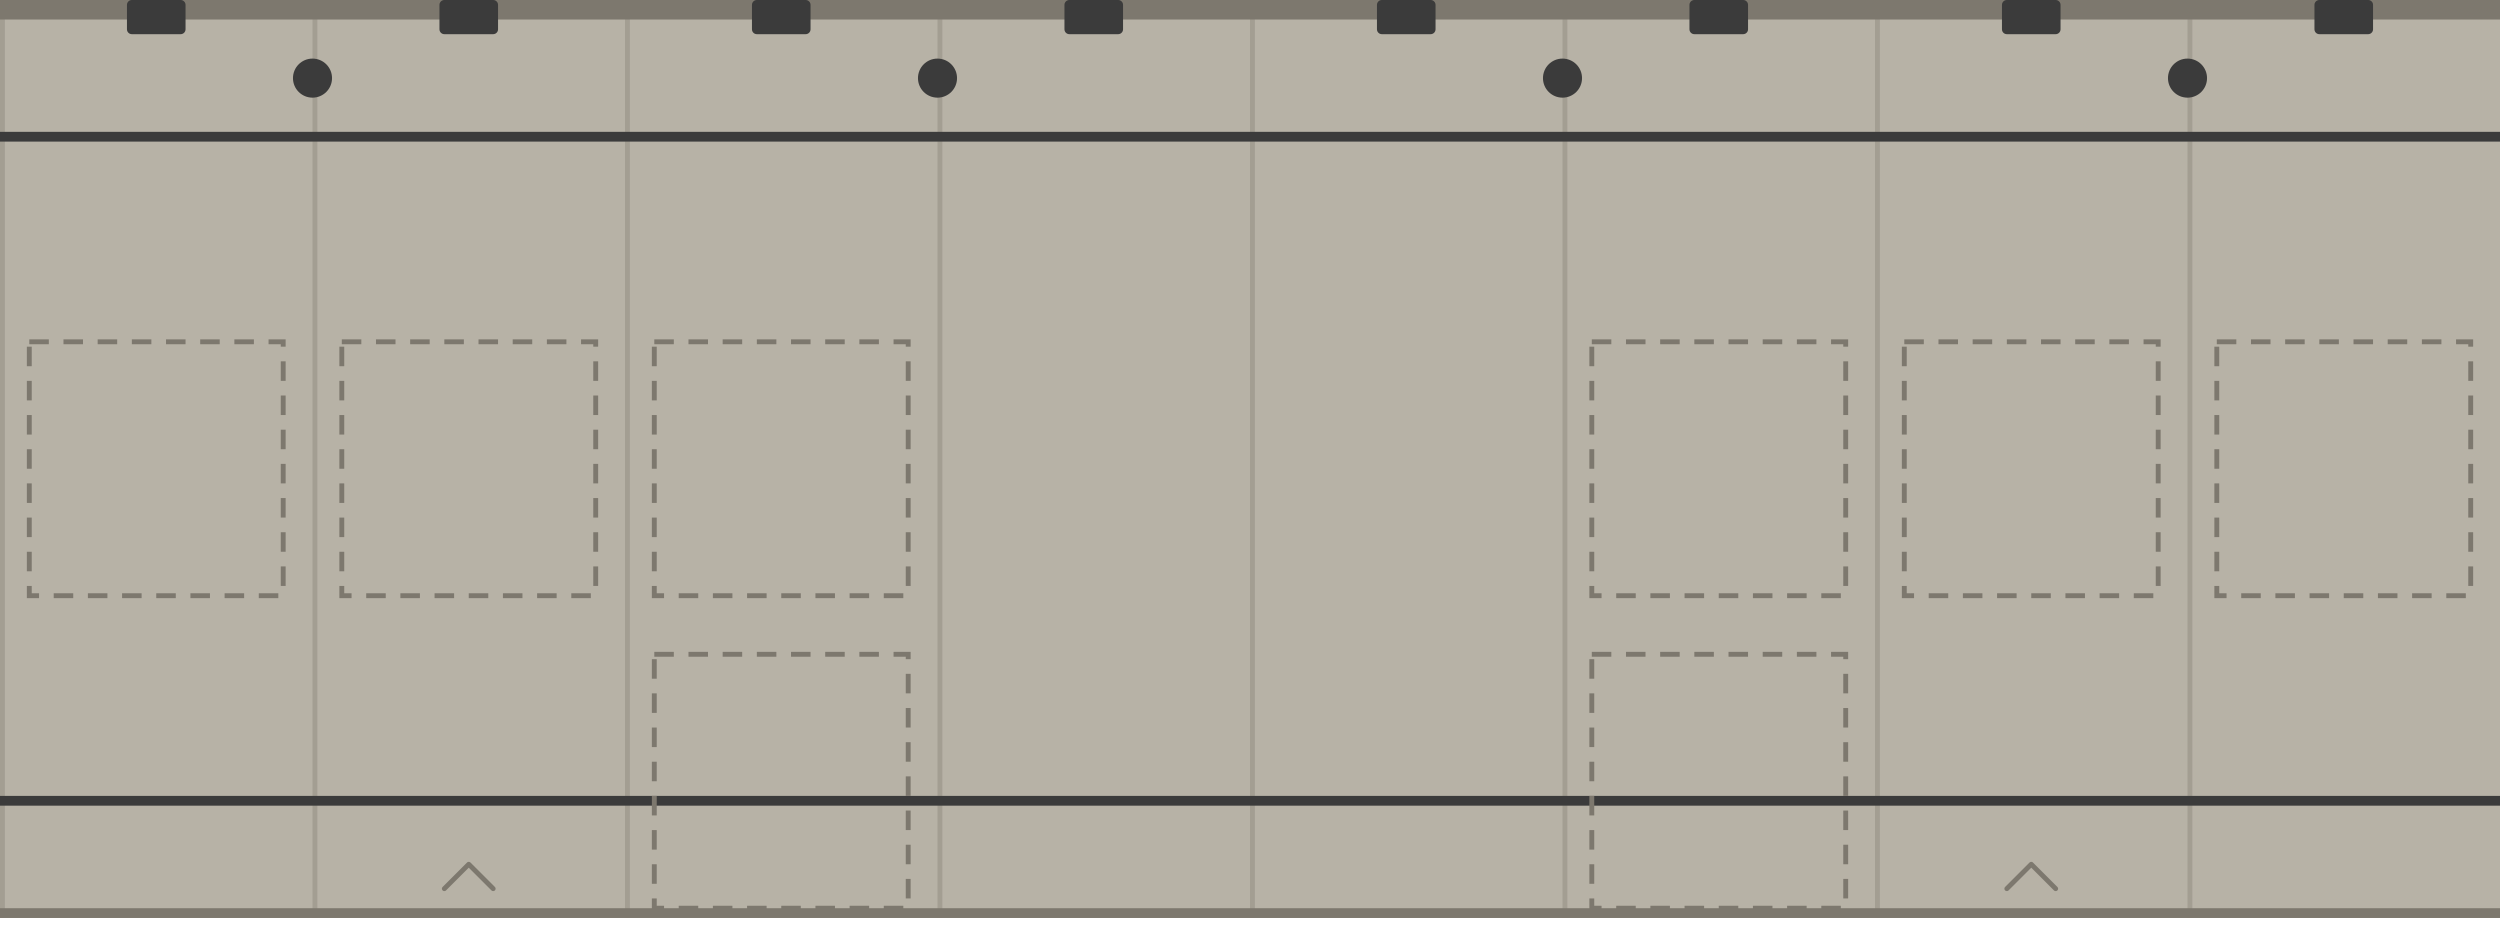
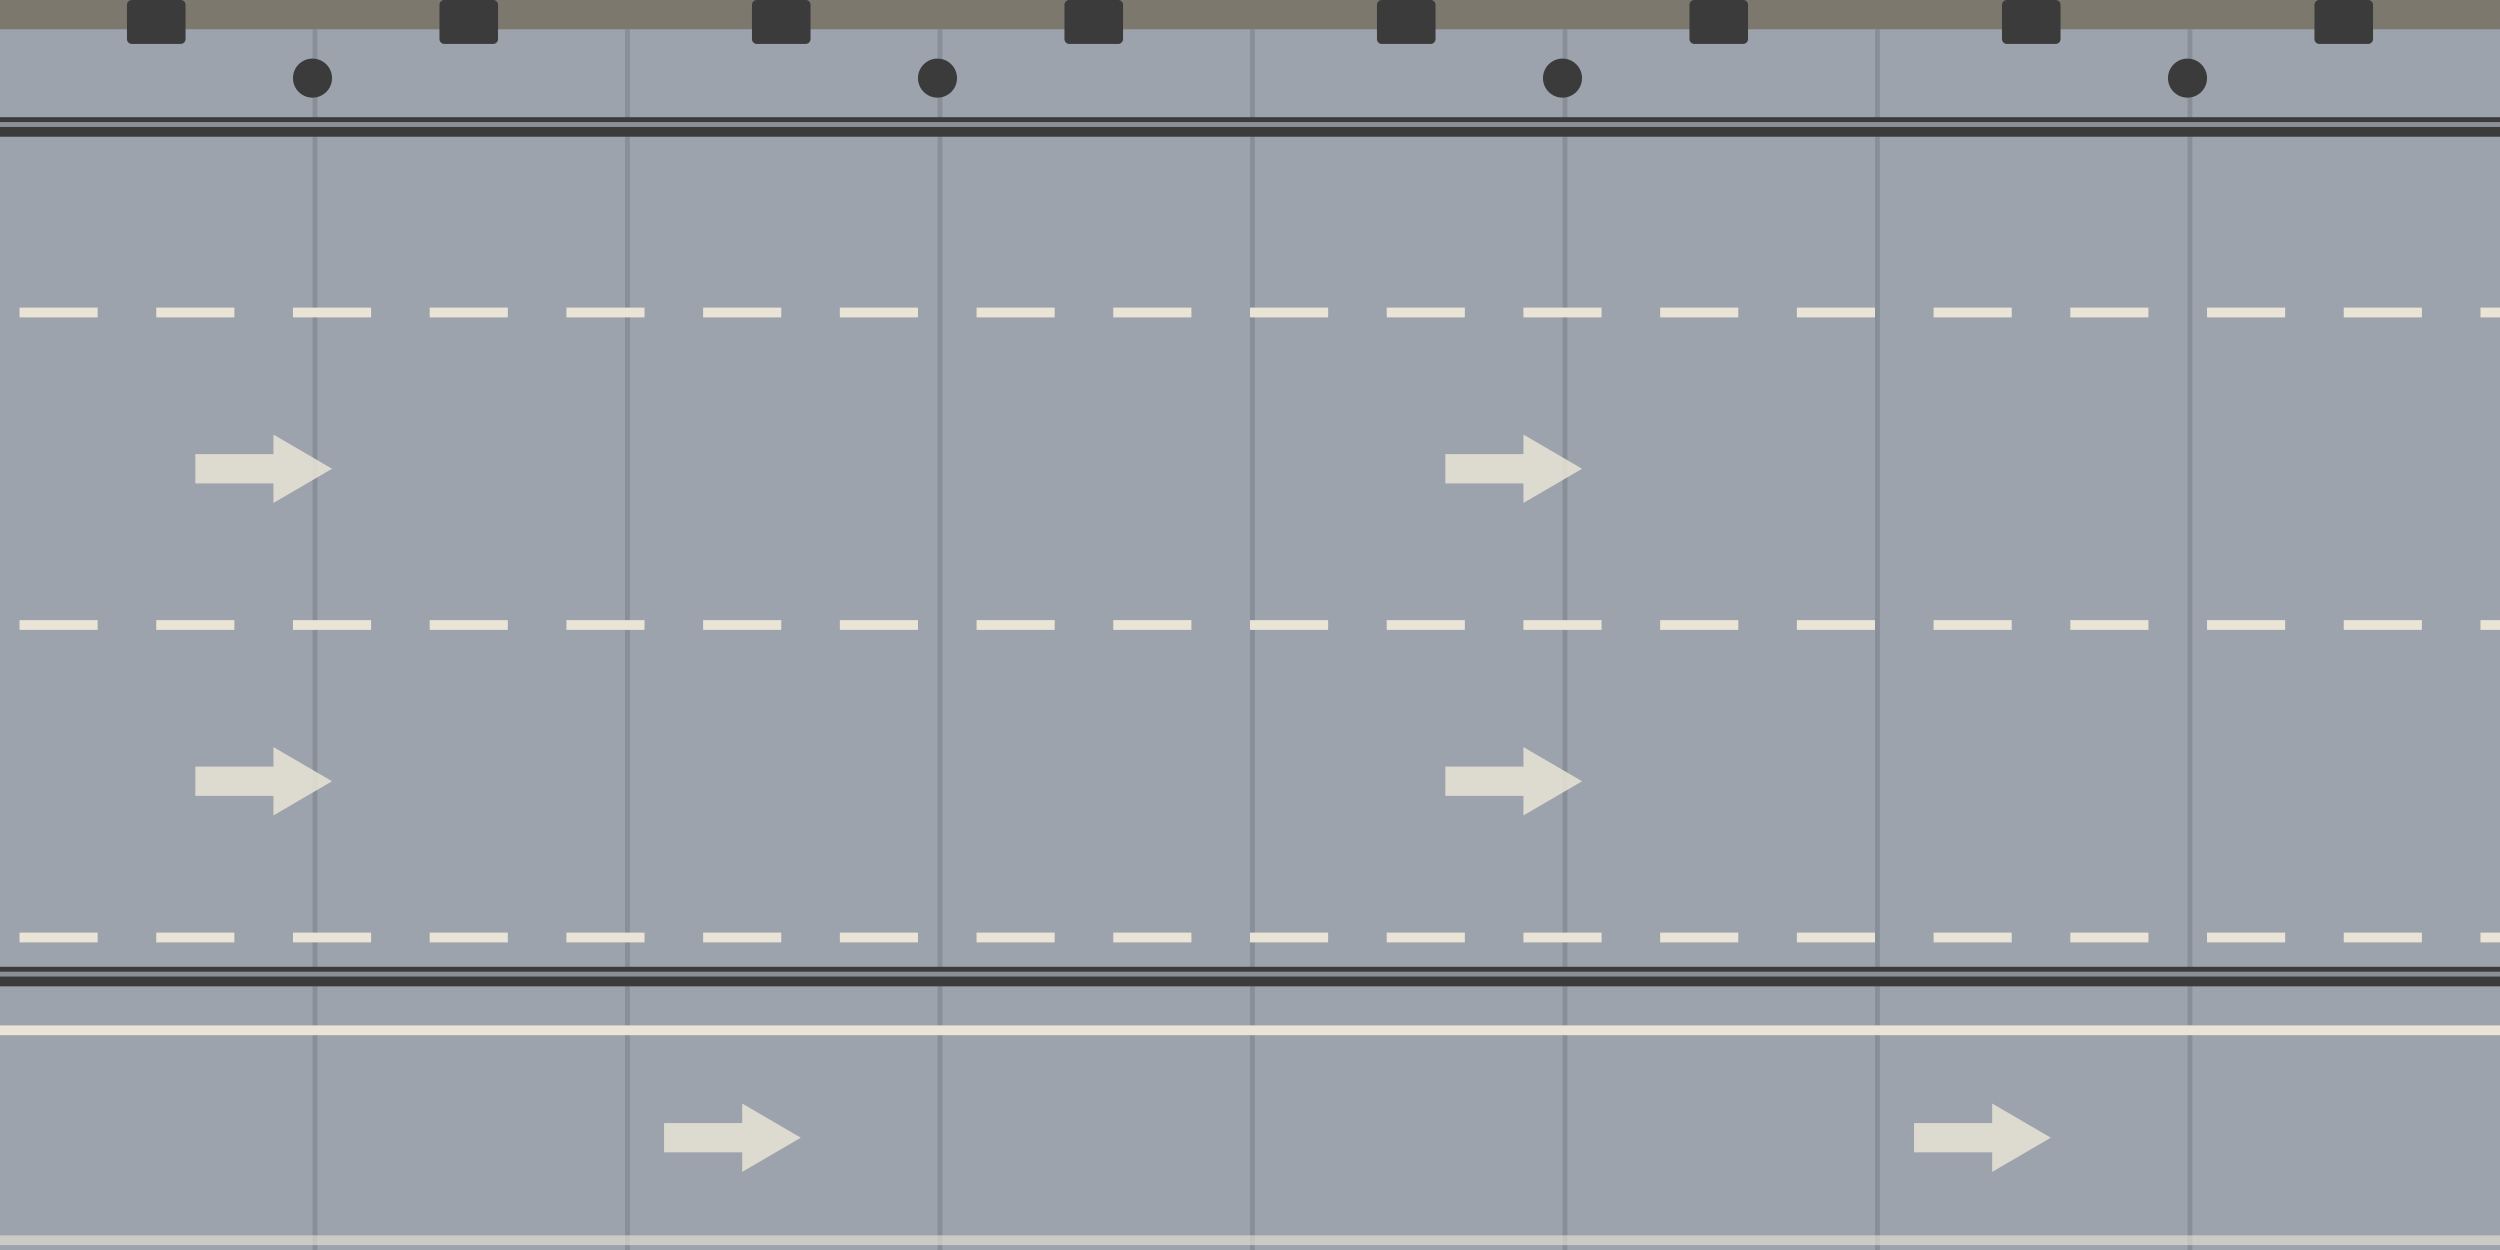
- <svg xmlns="http://www.w3.org/2000/svg" width="512" height="192" viewBox="0 0 512 192">
-   <rect x="0" y="0" width="512" height="188" fill="#B7B2A6" />
-   <path d="M0 187H512" fill="none" stroke="#7D786E" stroke-width="2" />
-   <path d="M0.5 0V188M64.5 0V188M128.5 0V188M192.5 0V188M256.5 0V188M320.5 0V188M384.5 0V188M448.5 0V188" fill="none" stroke="#7D786E" stroke-width="1" opacity=".35" />
-   <rect x="0" y="0" width="512" height="4" fill="#7D786E" />
-   <rect x="26" y="0" width="12" height="7" fill="#3B3B3B" rx="1" />
-   <rect x="90" y="0" width="12" height="7" fill="#3B3B3B" rx="1" />
-   <rect x="154" y="0" width="12" height="7" fill="#3B3B3B" rx="1" />
-   <rect x="218" y="0" width="12" height="7" fill="#3B3B3B" rx="1" />
-   <rect x="282" y="0" width="12" height="7" fill="#3B3B3B" rx="1" />
-   <rect x="346" y="0" width="12" height="7" fill="#3B3B3B" rx="1" />
-   <rect x="410" y="0" width="12" height="7" fill="#3B3B3B" rx="1" />
-   <rect x="474" y="0" width="12" height="7" fill="#3B3B3B" rx="1" />
+ <svg xmlns="http://www.w3.org/2000/svg" width="512" height="256" viewBox="0 0 512 256">
+   <rect x="0" y="0" width="512" height="256" fill="#9DA3AC" />
+   <rect x="64" y="6" width="1" height="250" fill="#5C626B" opacity=".3" />
+   <rect x="128" y="6" width="1" height="250" fill="#5C626B" opacity=".3" />
+   <rect x="192" y="6" width="1" height="250" fill="#5C626B" opacity=".3" />
+   <rect x="256" y="6" width="1" height="250" fill="#5C626B" opacity=".3" />
+   <rect x="320" y="6" width="1" height="250" fill="#5C626B" opacity=".3" />
+   <rect x="384" y="6" width="1" height="250" fill="#5C626B" opacity=".3" />
+   <rect x="448" y="6" width="1" height="250" fill="#5C626B" opacity=".3" />
+   <rect x="0" y="0" width="512" height="6" fill="#7D786E" />
+   <rect x="26" y="0" width="12" height="9" fill="#3B3B3B" rx="1" />
+   <rect x="90" y="0" width="12" height="9" fill="#3B3B3B" rx="1" />
+   <rect x="154" y="0" width="12" height="9" fill="#3B3B3B" rx="1" />
+   <rect x="218" y="0" width="12" height="9" fill="#3B3B3B" rx="1" />
+   <rect x="282" y="0" width="12" height="9" fill="#3B3B3B" rx="1" />
+   <rect x="346" y="0" width="12" height="9" fill="#3B3B3B" rx="1" />
+   <rect x="410" y="0" width="12" height="9" fill="#3B3B3B" rx="1" />
+   <rect x="474" y="0" width="12" height="9" fill="#3B3B3B" rx="1" />
  <circle cx="64" cy="16" r="4" fill="#3B3B3B" />
  <circle cx="192" cy="16" r="4" fill="#3B3B3B" />
  <circle cx="320" cy="16" r="4" fill="#3B3B3B" />
  <circle cx="448" cy="16" r="4" fill="#3B3B3B" />
-   <path d="M0 28H512M0 164H512" fill="none" stroke="#3B3B3B" stroke-width="2" />
-   <rect x="70" y="70" width="52" height="52" fill="none" stroke="#7D786E" stroke-width="1" stroke-dasharray="4 3" />
-   <rect x="134" y="70" width="52" height="52" fill="none" stroke="#7D786E" stroke-width="1" stroke-dasharray="4 3" />
-   <rect x="326" y="70" width="52" height="52" fill="none" stroke="#7D786E" stroke-width="1" stroke-dasharray="4 3" />
-   <rect x="390" y="70" width="52" height="52" fill="none" stroke="#7D786E" stroke-width="1" stroke-dasharray="4 3" />
-   <rect x="6" y="70" width="52" height="52" fill="none" stroke="#7D786E" stroke-width="1" stroke-dasharray="4 3" />
-   <rect x="454" y="70" width="52" height="52" fill="none" stroke="#7D786E" stroke-width="1" stroke-dasharray="4 3" />
-   <rect x="134" y="134" width="52" height="52" fill="none" stroke="#7D786E" stroke-width="1" stroke-dasharray="4 3" />
-   <rect x="326" y="134" width="52" height="52" fill="none" stroke="#7D786E" stroke-width="1" stroke-dasharray="4 3" />
-   <path d="M91 182L96 177L101 182M411 182L416 177L421 182" fill="none" stroke="#7D786E" stroke-width="1" stroke-linecap="round" stroke-linejoin="round" />
+   <rect x="0" y="24" width="512" height="4" fill="#3B3B3B" />
+   <rect x="0" y="25" width="512" height="1" fill="#8A8F98" />
+   <rect x="0" y="198" width="512" height="4" fill="#3B3B3B" />
+   <rect x="0" y="199" width="512" height="1" fill="#8A8F98" />
+   <rect x="4" y="63" width="16" height="2" fill="#E9E4D6" />
+   <rect x="32" y="63" width="16" height="2" fill="#E9E4D6" />
+   <rect x="60" y="63" width="16" height="2" fill="#E9E4D6" />
+   <rect x="88" y="63" width="16" height="2" fill="#E9E4D6" />
+   <rect x="116" y="63" width="16" height="2" fill="#E9E4D6" />
+   <rect x="144" y="63" width="16" height="2" fill="#E9E4D6" />
+   <rect x="172" y="63" width="16" height="2" fill="#E9E4D6" />
+   <rect x="200" y="63" width="16" height="2" fill="#E9E4D6" />
+   <rect x="228" y="63" width="16" height="2" fill="#E9E4D6" />
+   <rect x="256" y="63" width="16" height="2" fill="#E9E4D6" />
+   <rect x="284" y="63" width="16" height="2" fill="#E9E4D6" />
+   <rect x="312" y="63" width="16" height="2" fill="#E9E4D6" />
+   <rect x="340" y="63" width="16" height="2" fill="#E9E4D6" />
+   <rect x="368" y="63" width="16" height="2" fill="#E9E4D6" />
+   <rect x="396" y="63" width="16" height="2" fill="#E9E4D6" />
+   <rect x="424" y="63" width="16" height="2" fill="#E9E4D6" />
+   <rect x="452" y="63" width="16" height="2" fill="#E9E4D6" />
+   <rect x="480" y="63" width="16" height="2" fill="#E9E4D6" />
+   <rect x="508" y="63" width="16" height="2" fill="#E9E4D6" />
+   <rect x="4" y="127" width="16" height="2" fill="#E9E4D6" />
+   <rect x="32" y="127" width="16" height="2" fill="#E9E4D6" />
+   <rect x="60" y="127" width="16" height="2" fill="#E9E4D6" />
+   <rect x="88" y="127" width="16" height="2" fill="#E9E4D6" />
+   <rect x="116" y="127" width="16" height="2" fill="#E9E4D6" />
+   <rect x="144" y="127" width="16" height="2" fill="#E9E4D6" />
+   <rect x="172" y="127" width="16" height="2" fill="#E9E4D6" />
+   <rect x="200" y="127" width="16" height="2" fill="#E9E4D6" />
+   <rect x="228" y="127" width="16" height="2" fill="#E9E4D6" />
+   <rect x="256" y="127" width="16" height="2" fill="#E9E4D6" />
+   <rect x="284" y="127" width="16" height="2" fill="#E9E4D6" />
+   <rect x="312" y="127" width="16" height="2" fill="#E9E4D6" />
+   <rect x="340" y="127" width="16" height="2" fill="#E9E4D6" />
+   <rect x="368" y="127" width="16" height="2" fill="#E9E4D6" />
+   <rect x="396" y="127" width="16" height="2" fill="#E9E4D6" />
+   <rect x="424" y="127" width="16" height="2" fill="#E9E4D6" />
+   <rect x="452" y="127" width="16" height="2" fill="#E9E4D6" />
+   <rect x="480" y="127" width="16" height="2" fill="#E9E4D6" />
+   <rect x="508" y="127" width="16" height="2" fill="#E9E4D6" />
+   <rect x="4" y="191" width="16" height="2" fill="#E9E4D6" />
+   <rect x="32" y="191" width="16" height="2" fill="#E9E4D6" />
+   <rect x="60" y="191" width="16" height="2" fill="#E9E4D6" />
+   <rect x="88" y="191" width="16" height="2" fill="#E9E4D6" />
+   <rect x="116" y="191" width="16" height="2" fill="#E9E4D6" />
+   <rect x="144" y="191" width="16" height="2" fill="#E9E4D6" />
+   <rect x="172" y="191" width="16" height="2" fill="#E9E4D6" />
+   <rect x="200" y="191" width="16" height="2" fill="#E9E4D6" />
+   <rect x="228" y="191" width="16" height="2" fill="#E9E4D6" />
+   <rect x="256" y="191" width="16" height="2" fill="#E9E4D6" />
+   <rect x="284" y="191" width="16" height="2" fill="#E9E4D6" />
+   <rect x="312" y="191" width="16" height="2" fill="#E9E4D6" />
+   <rect x="340" y="191" width="16" height="2" fill="#E9E4D6" />
+   <rect x="368" y="191" width="16" height="2" fill="#E9E4D6" />
+   <rect x="396" y="191" width="16" height="2" fill="#E9E4D6" />
+   <rect x="424" y="191" width="16" height="2" fill="#E9E4D6" />
+   <rect x="452" y="191" width="16" height="2" fill="#E9E4D6" />
+   <rect x="480" y="191" width="16" height="2" fill="#E9E4D6" />
+   <rect x="508" y="191" width="16" height="2" fill="#E9E4D6" />
+   <rect x="0" y="210" width="512" height="2" fill="#E9E4D6" />
+   <rect x="0" y="253" width="512" height="2" fill="#E9E4D6" opacity=".6" />
+   <path d="M68 96L56 103V99H40V93H56V89Z" fill="#E9E4D6" opacity=".85" />
+   <path d="M68 160L56 167V163H40V157H56V153Z" fill="#E9E4D6" opacity=".85" />
+   <path d="M164 233L152 240V236H136V230H152V226Z" fill="#E9E4D6" opacity=".85" />
+   <path d="M324 96L312 103V99H296V93H312V89Z" fill="#E9E4D6" opacity=".85" />
+   <path d="M324 160L312 167V163H296V157H312V153Z" fill="#E9E4D6" opacity=".85" />
+   <path d="M420 233L408 240V236H392V230H408V226Z" fill="#E9E4D6" opacity=".85" />
</svg>
